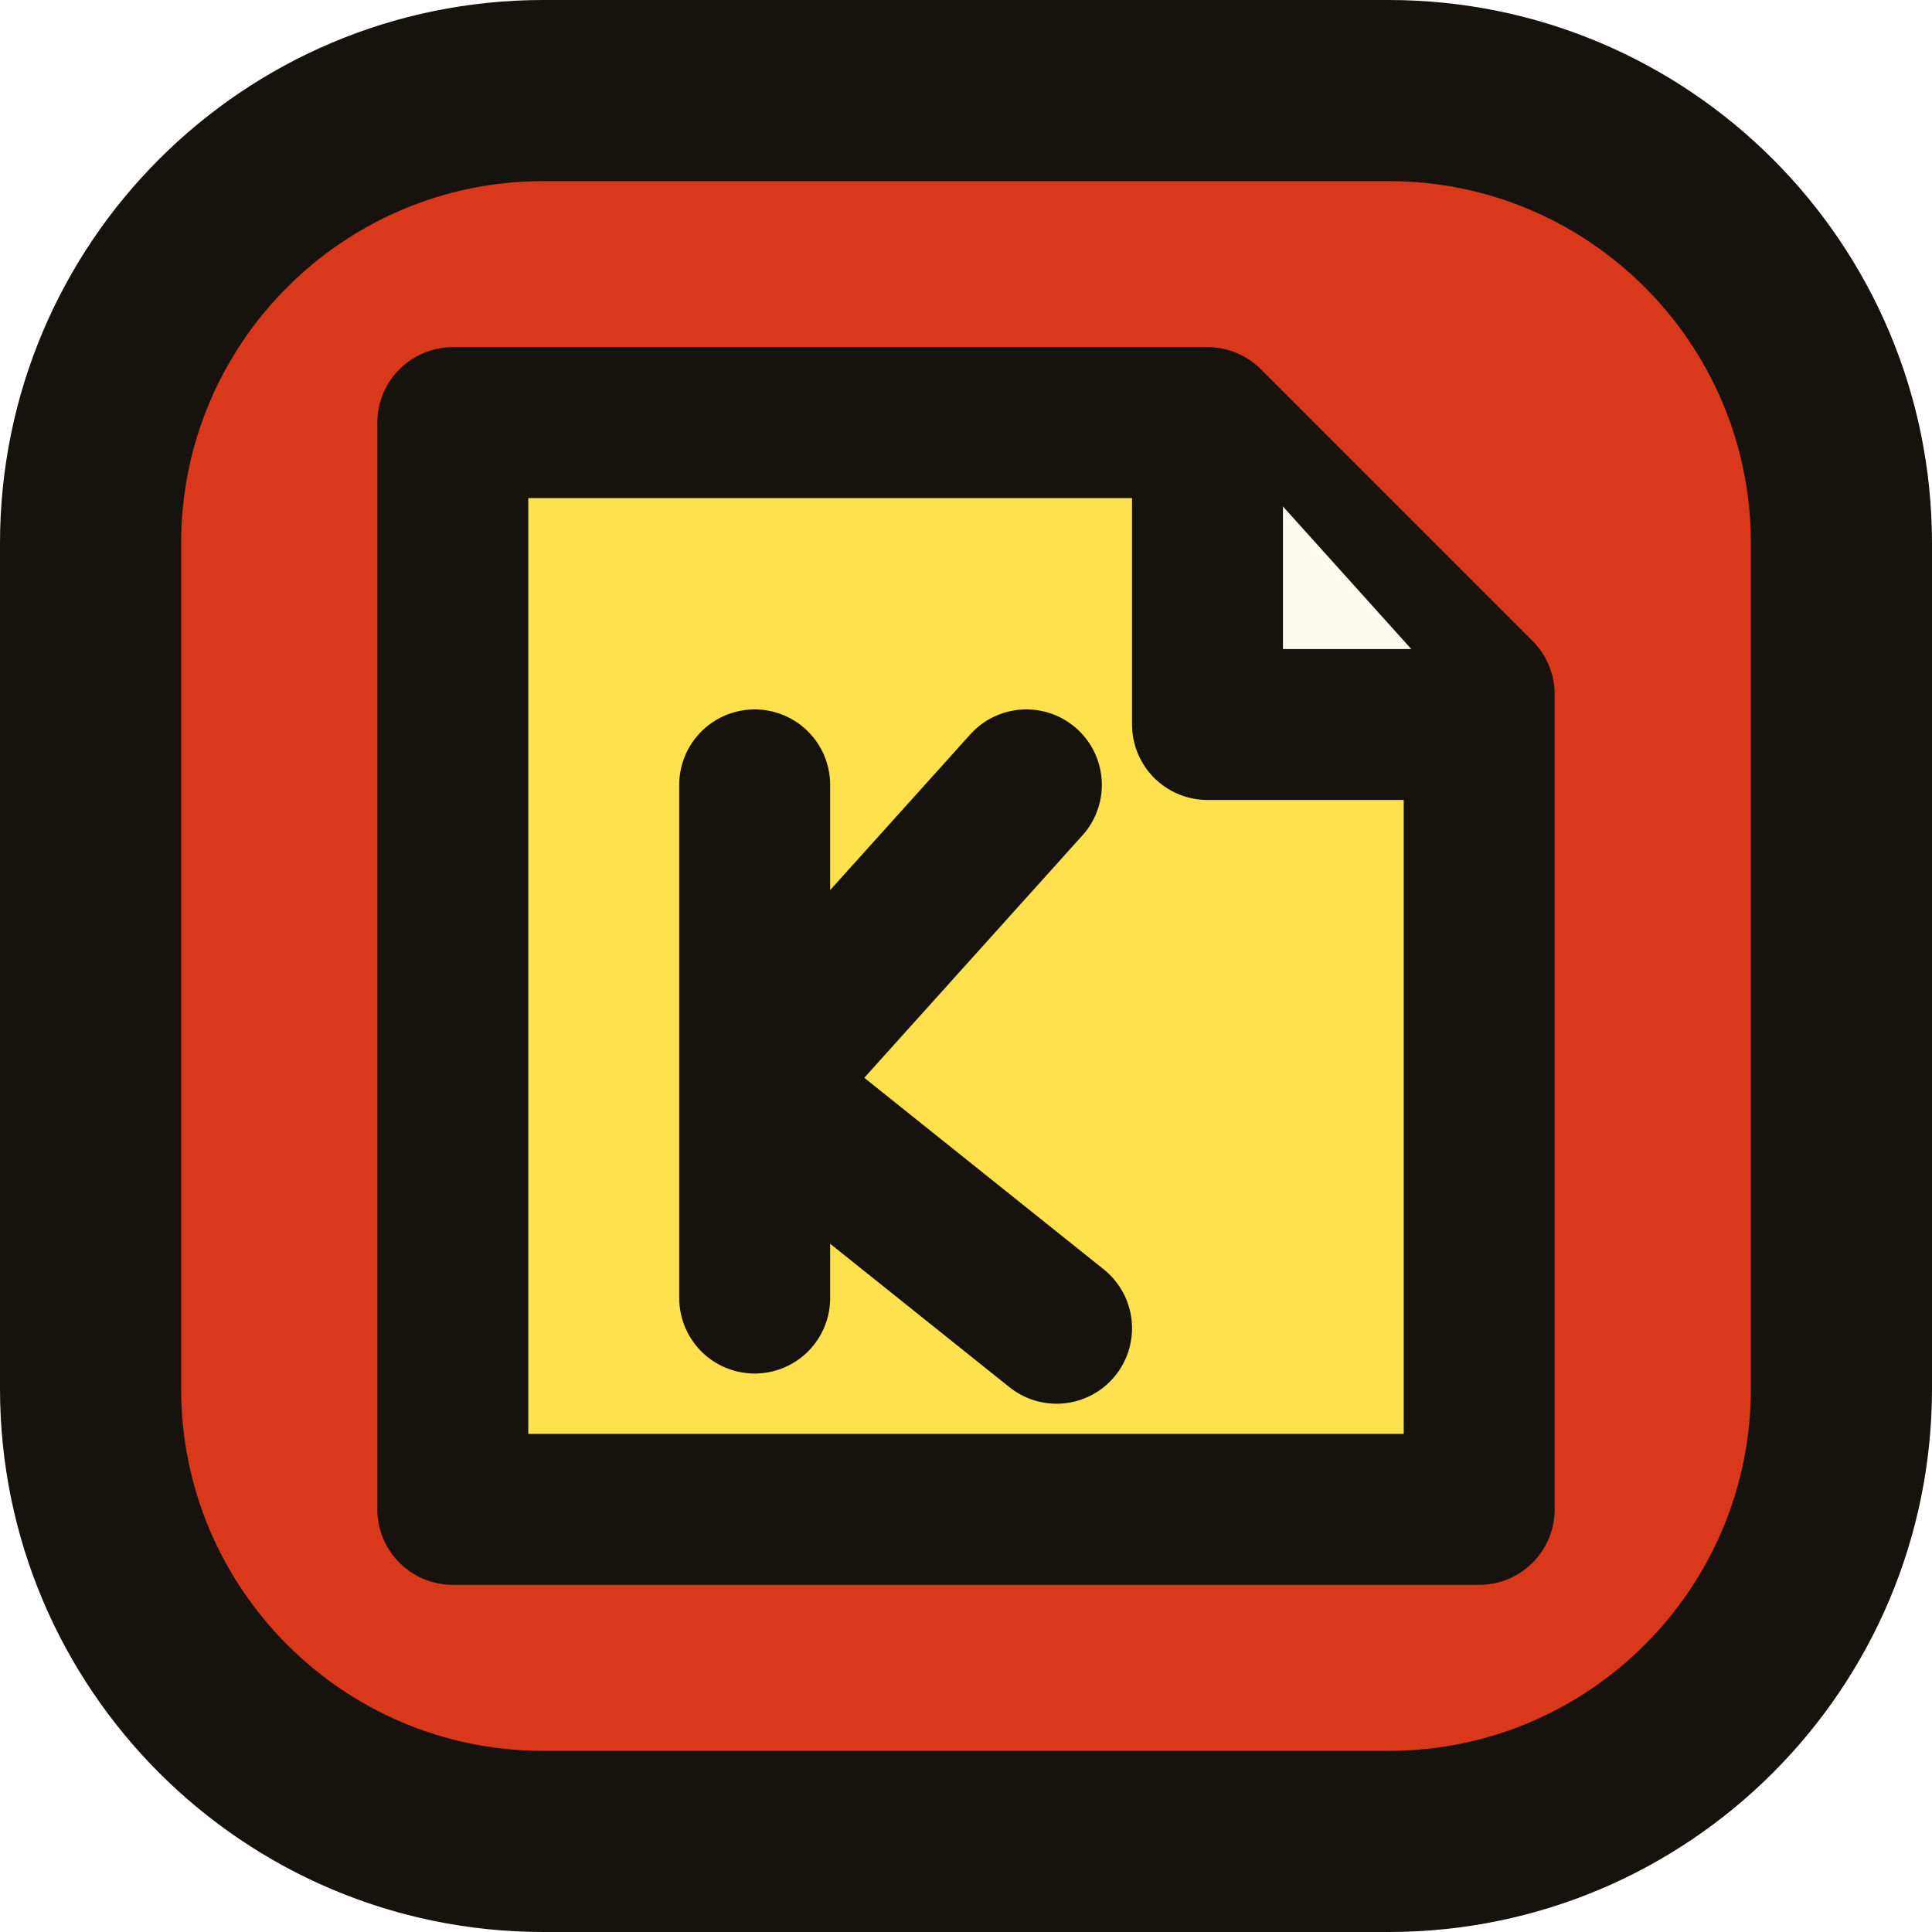
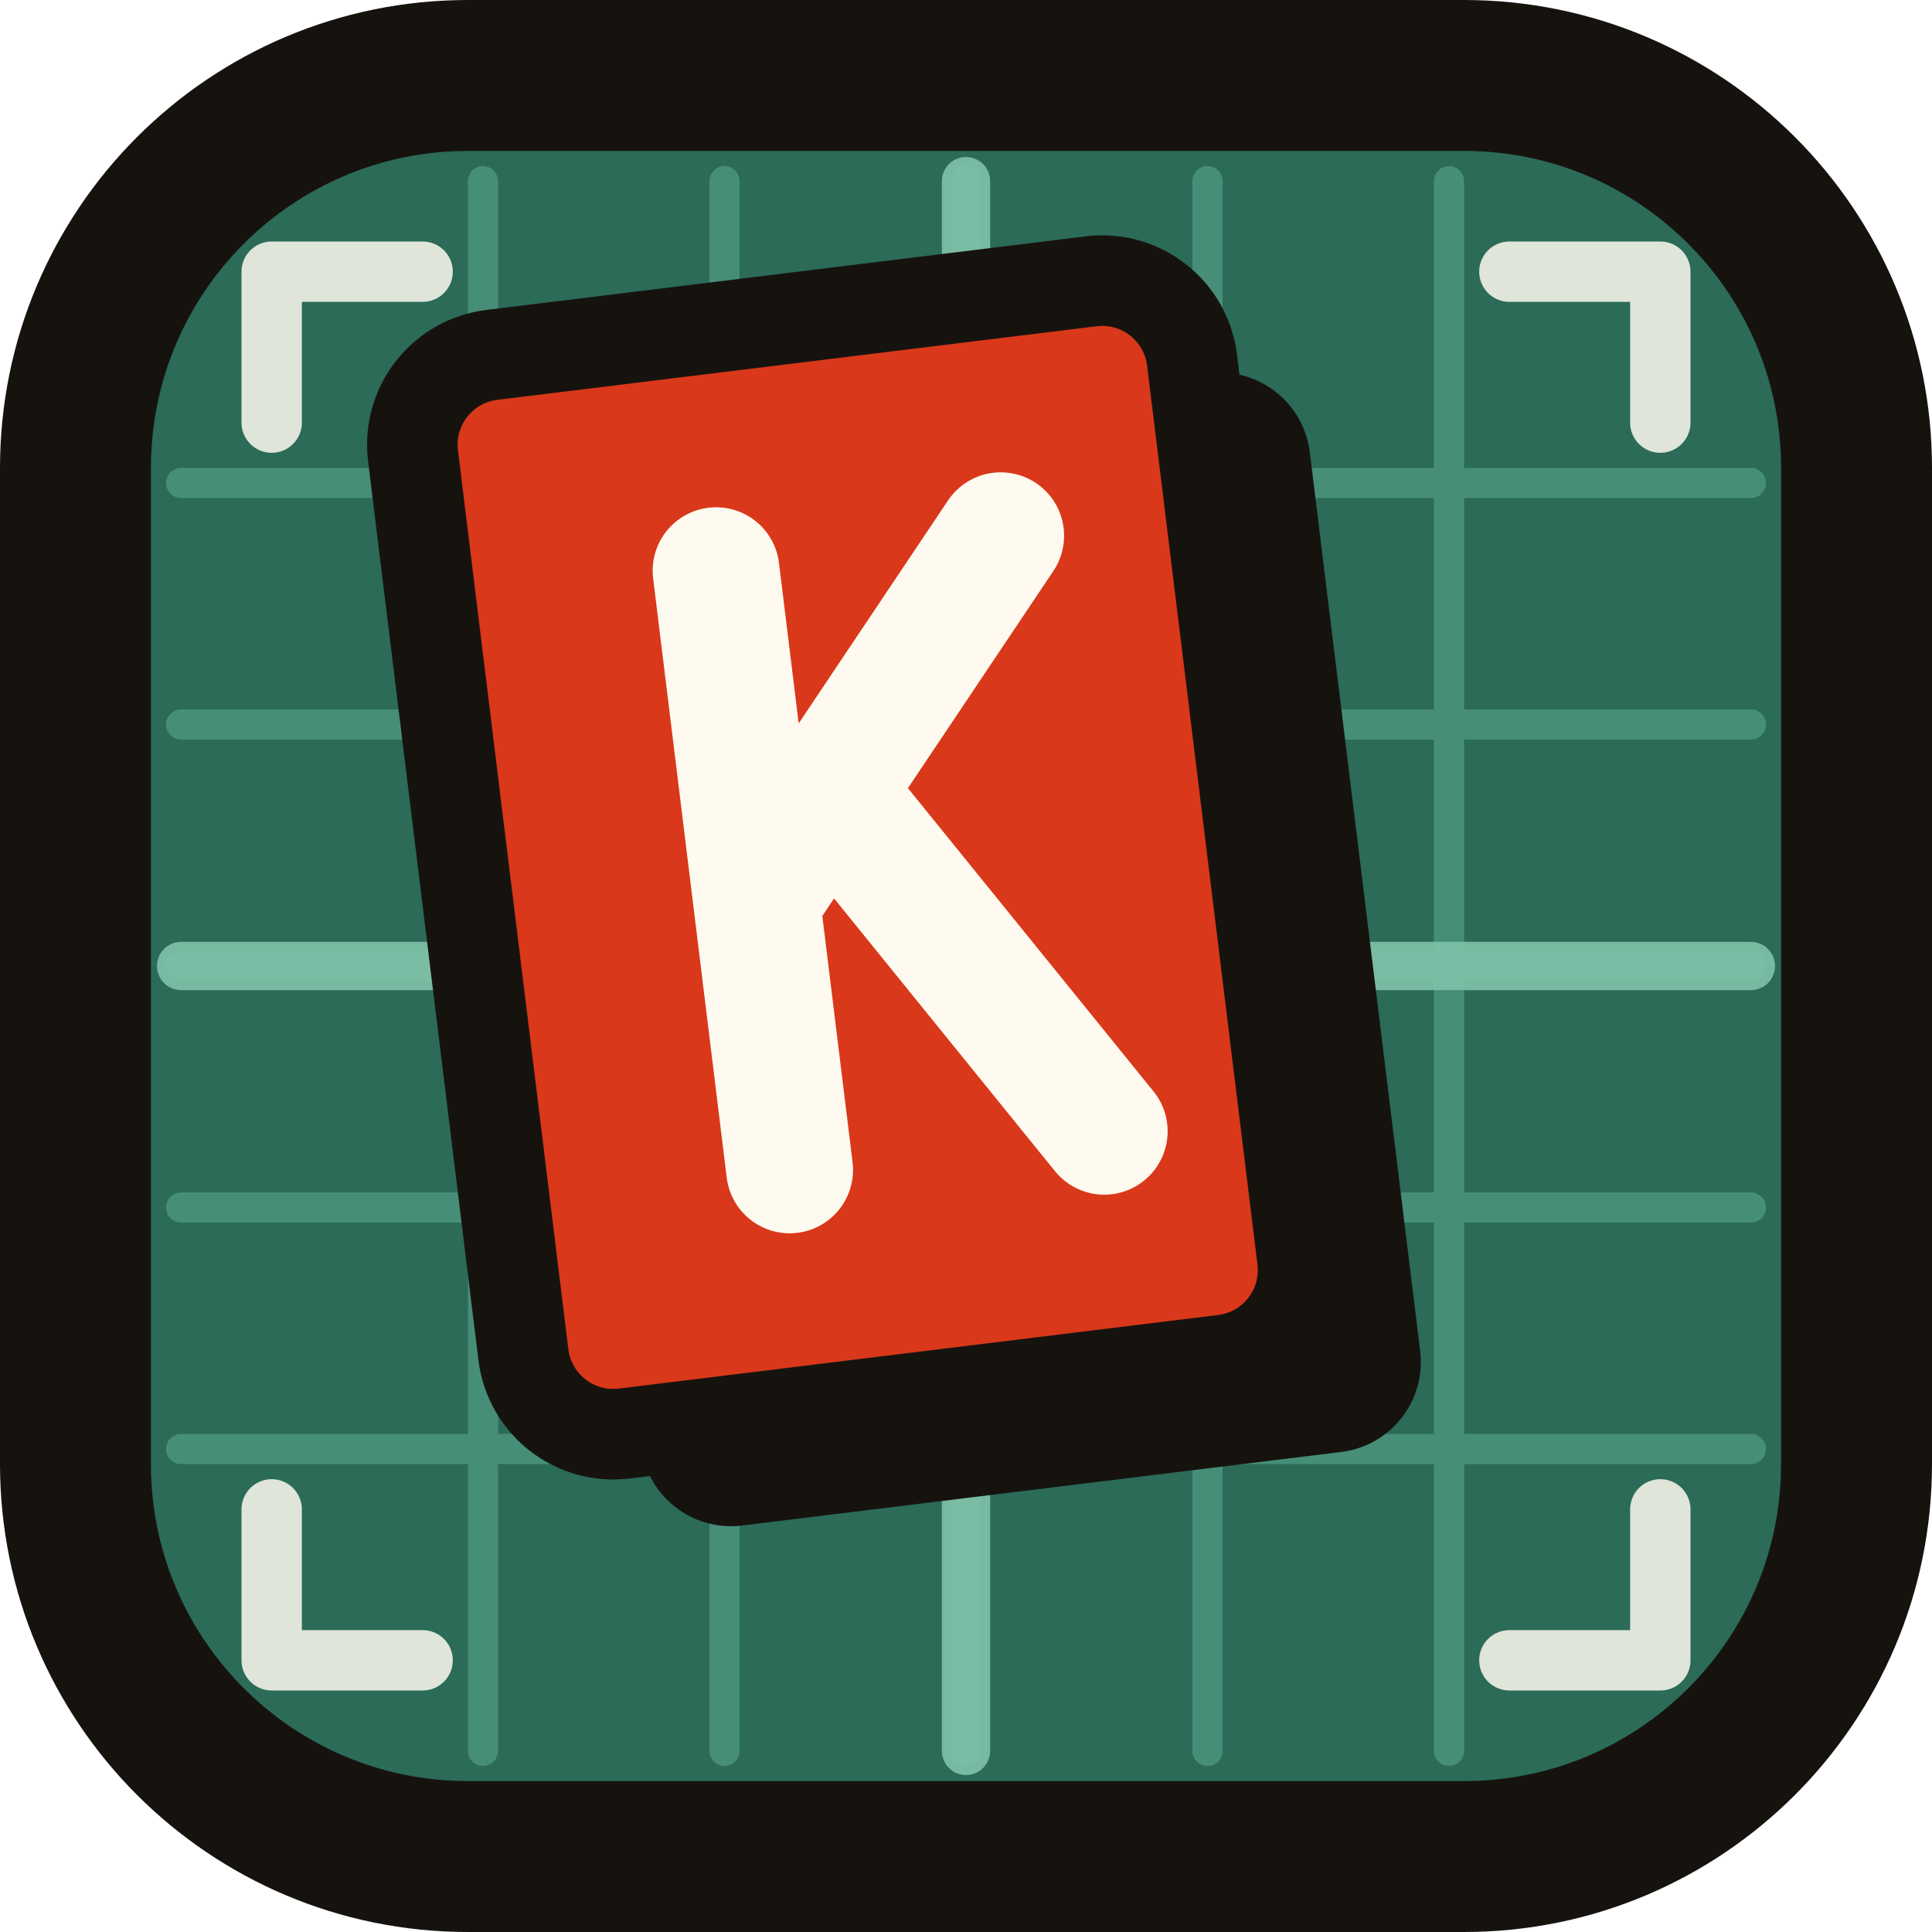
<svg xmlns="http://www.w3.org/2000/svg" viewBox="0 0 64 64">
-   <rect x="3" y="3" width="58" height="58" rx="15" fill="#d9381a" stroke="#16130f" stroke-width="6" />
-   <path d="M15 14h25l9 9v27H15z" fill="#ffe14d" stroke="#16130f" stroke-width="5" stroke-linejoin="round" />
-   <path d="M40 14v10h9" fill="#fffaf0" stroke="#16130f" stroke-width="5" stroke-linejoin="round" />
-   <path d="M25 26v17m0-7 9-10m-9 10 10 8" fill="none" stroke="#16130f" stroke-width="5" stroke-linecap="round" stroke-linejoin="round" />
+   <rect x="2.5" y="2.5" width="59" height="59" rx="13" fill="#2b6b58" stroke="#16130f" stroke-width="5" />
+   <g stroke="#4f9a82" stroke-width="1" stroke-linecap="round" opacity=".75">
+     <path d="M16 6v52M24 6v52M32 6v52M40 6v52M48 6v52" />
+     <path d="M6 16h52M6 24h52M6 32h52M6 40h52M6 48h52" />
+   </g>
+   <g stroke="#7fc2a8" stroke-width="1.6" stroke-linecap="round" opacity=".9">
+     <path d="M32 6v52M6 32h52" />
+   </g>
+   <g fill="none" stroke="#fffaf0" stroke-width="2" stroke-linecap="round" stroke-linejoin="round" opacity=".85">
+     <path d="M9 14v-5h5M55 14v-5h-5M9 50v5h5M55 50v5h-5" />
+   </g>
+   <g transform="rotate(-7 32 33)">
+     <rect x="19.5" y="13.5" width="26" height="36" rx="3" fill="#16130f" />
+     <rect x="16" y="10" width="26" height="36" rx="3" fill="#d9381a" stroke="#16130f" stroke-width="3" />
+     <path d="M25.5 18v20M25.5 29l9.5-11M28.5 26l7.5 12" fill="none" stroke="#fffaf0" stroke-width="4.2" stroke-linecap="round" stroke-linejoin="round" />
+   </g>
</svg>
